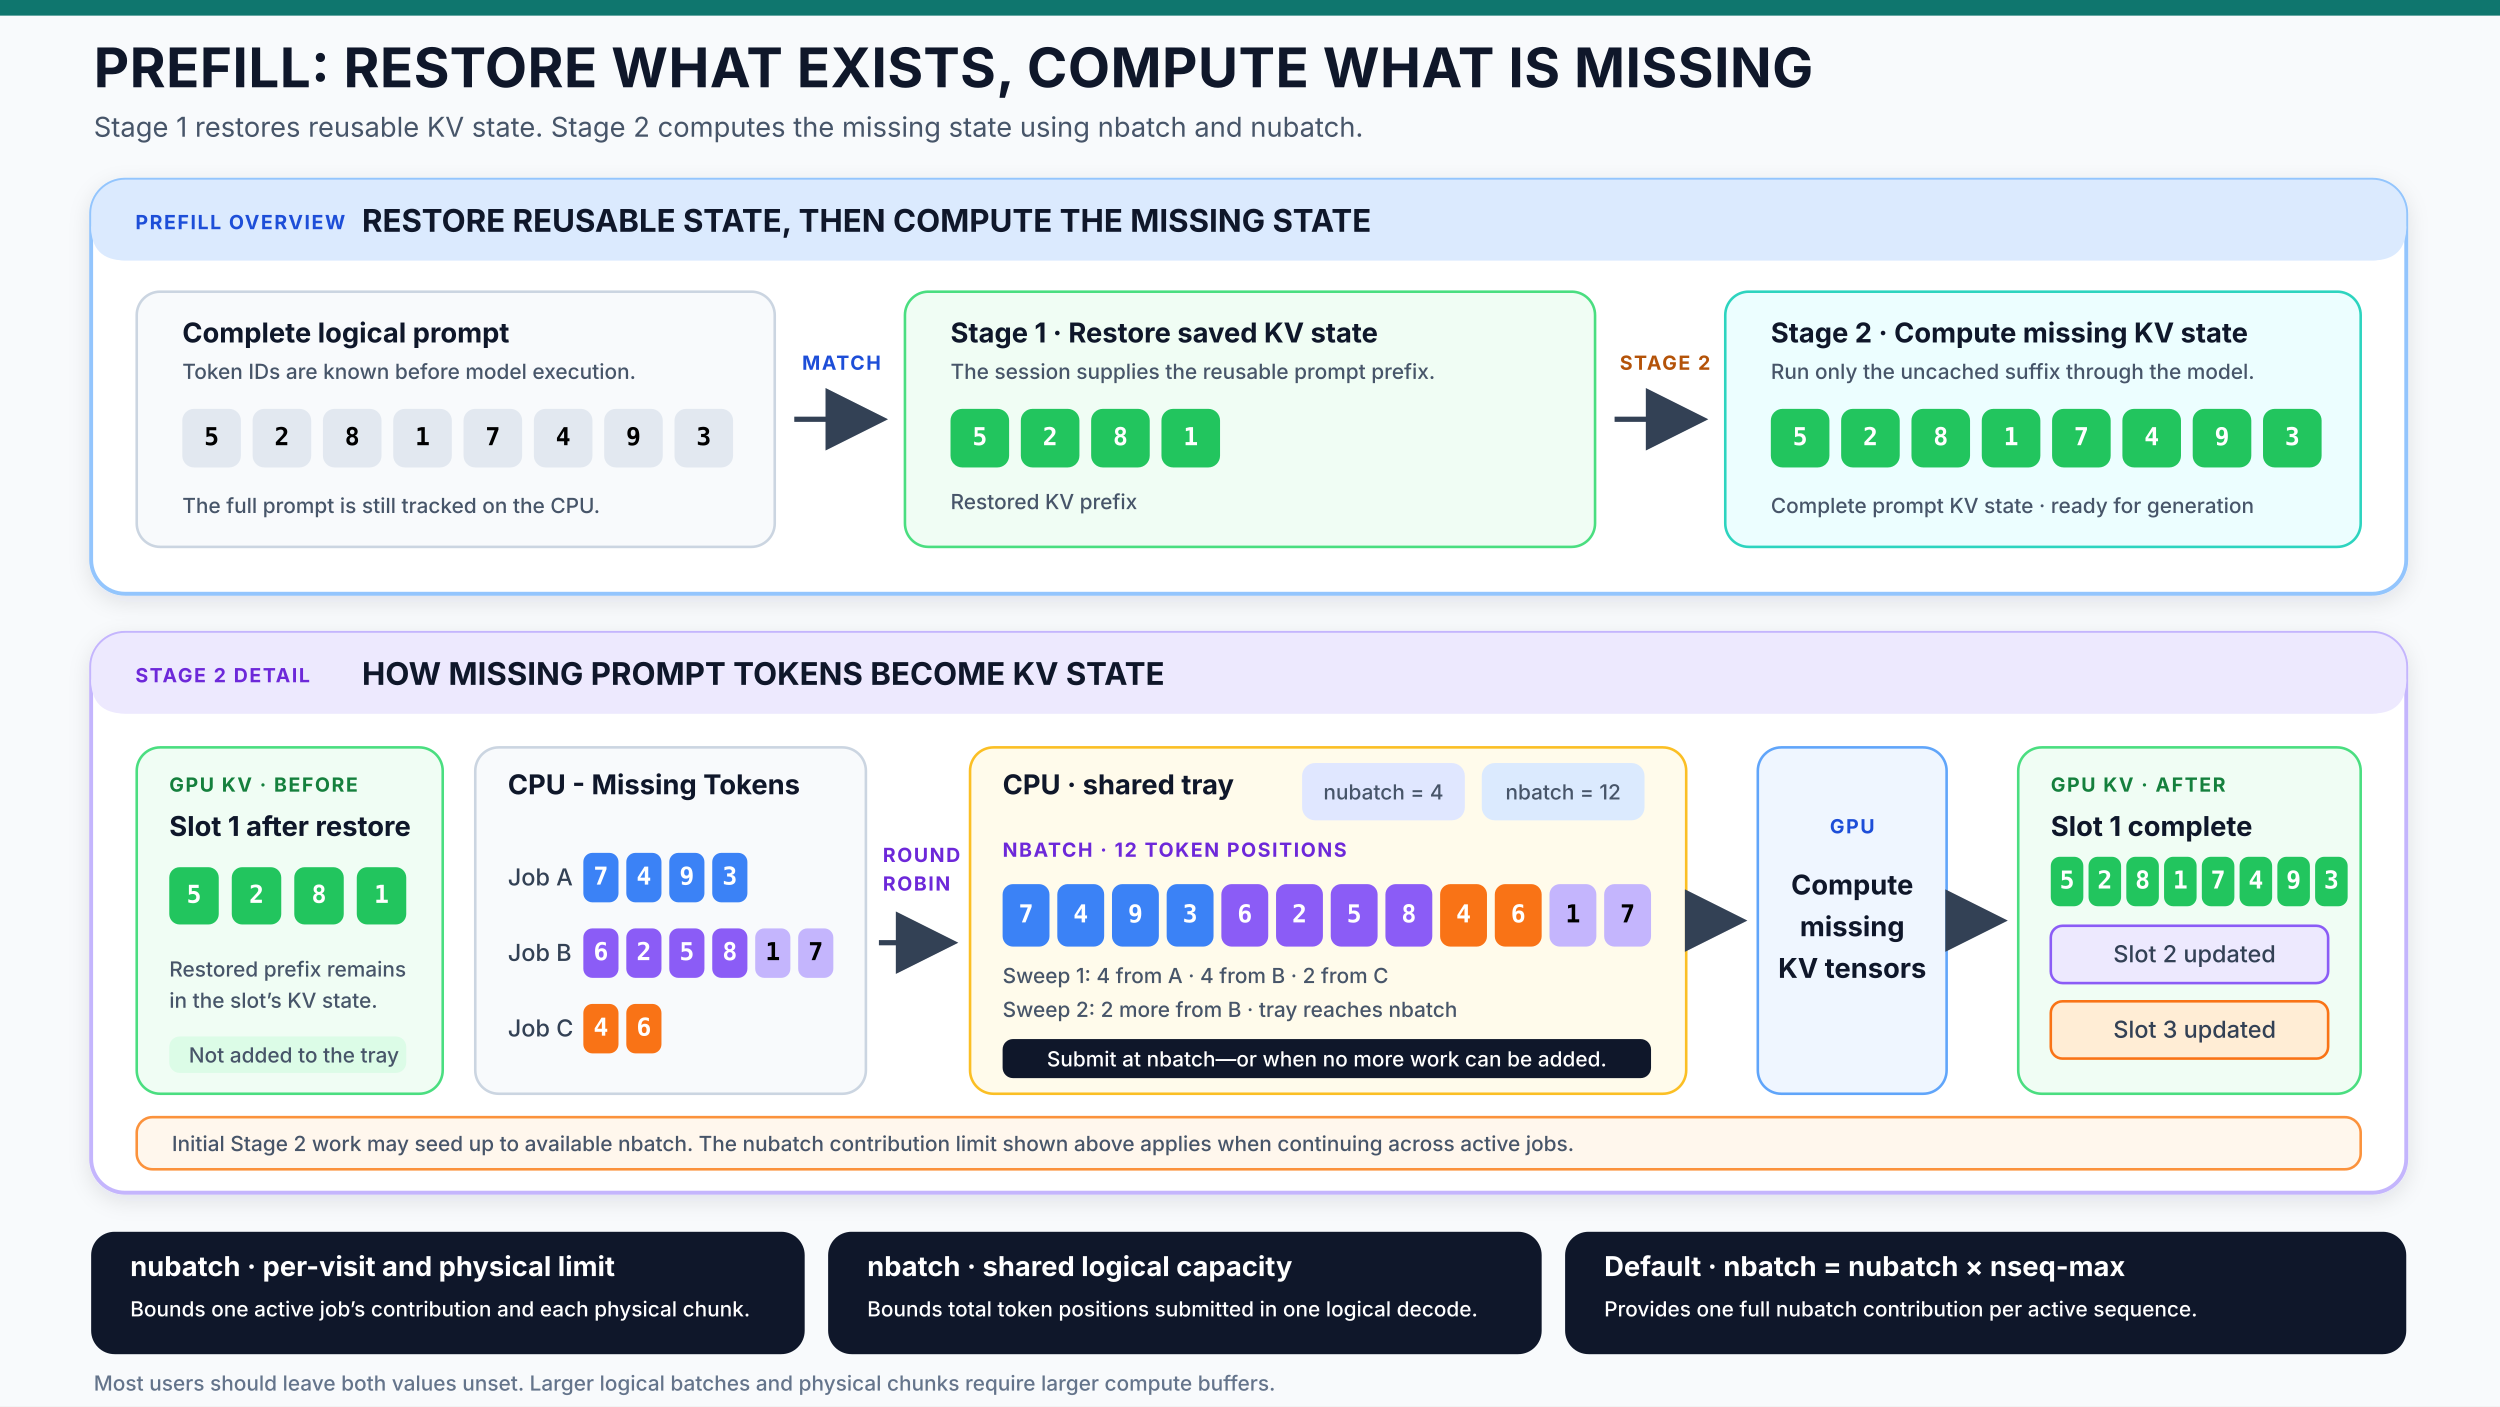
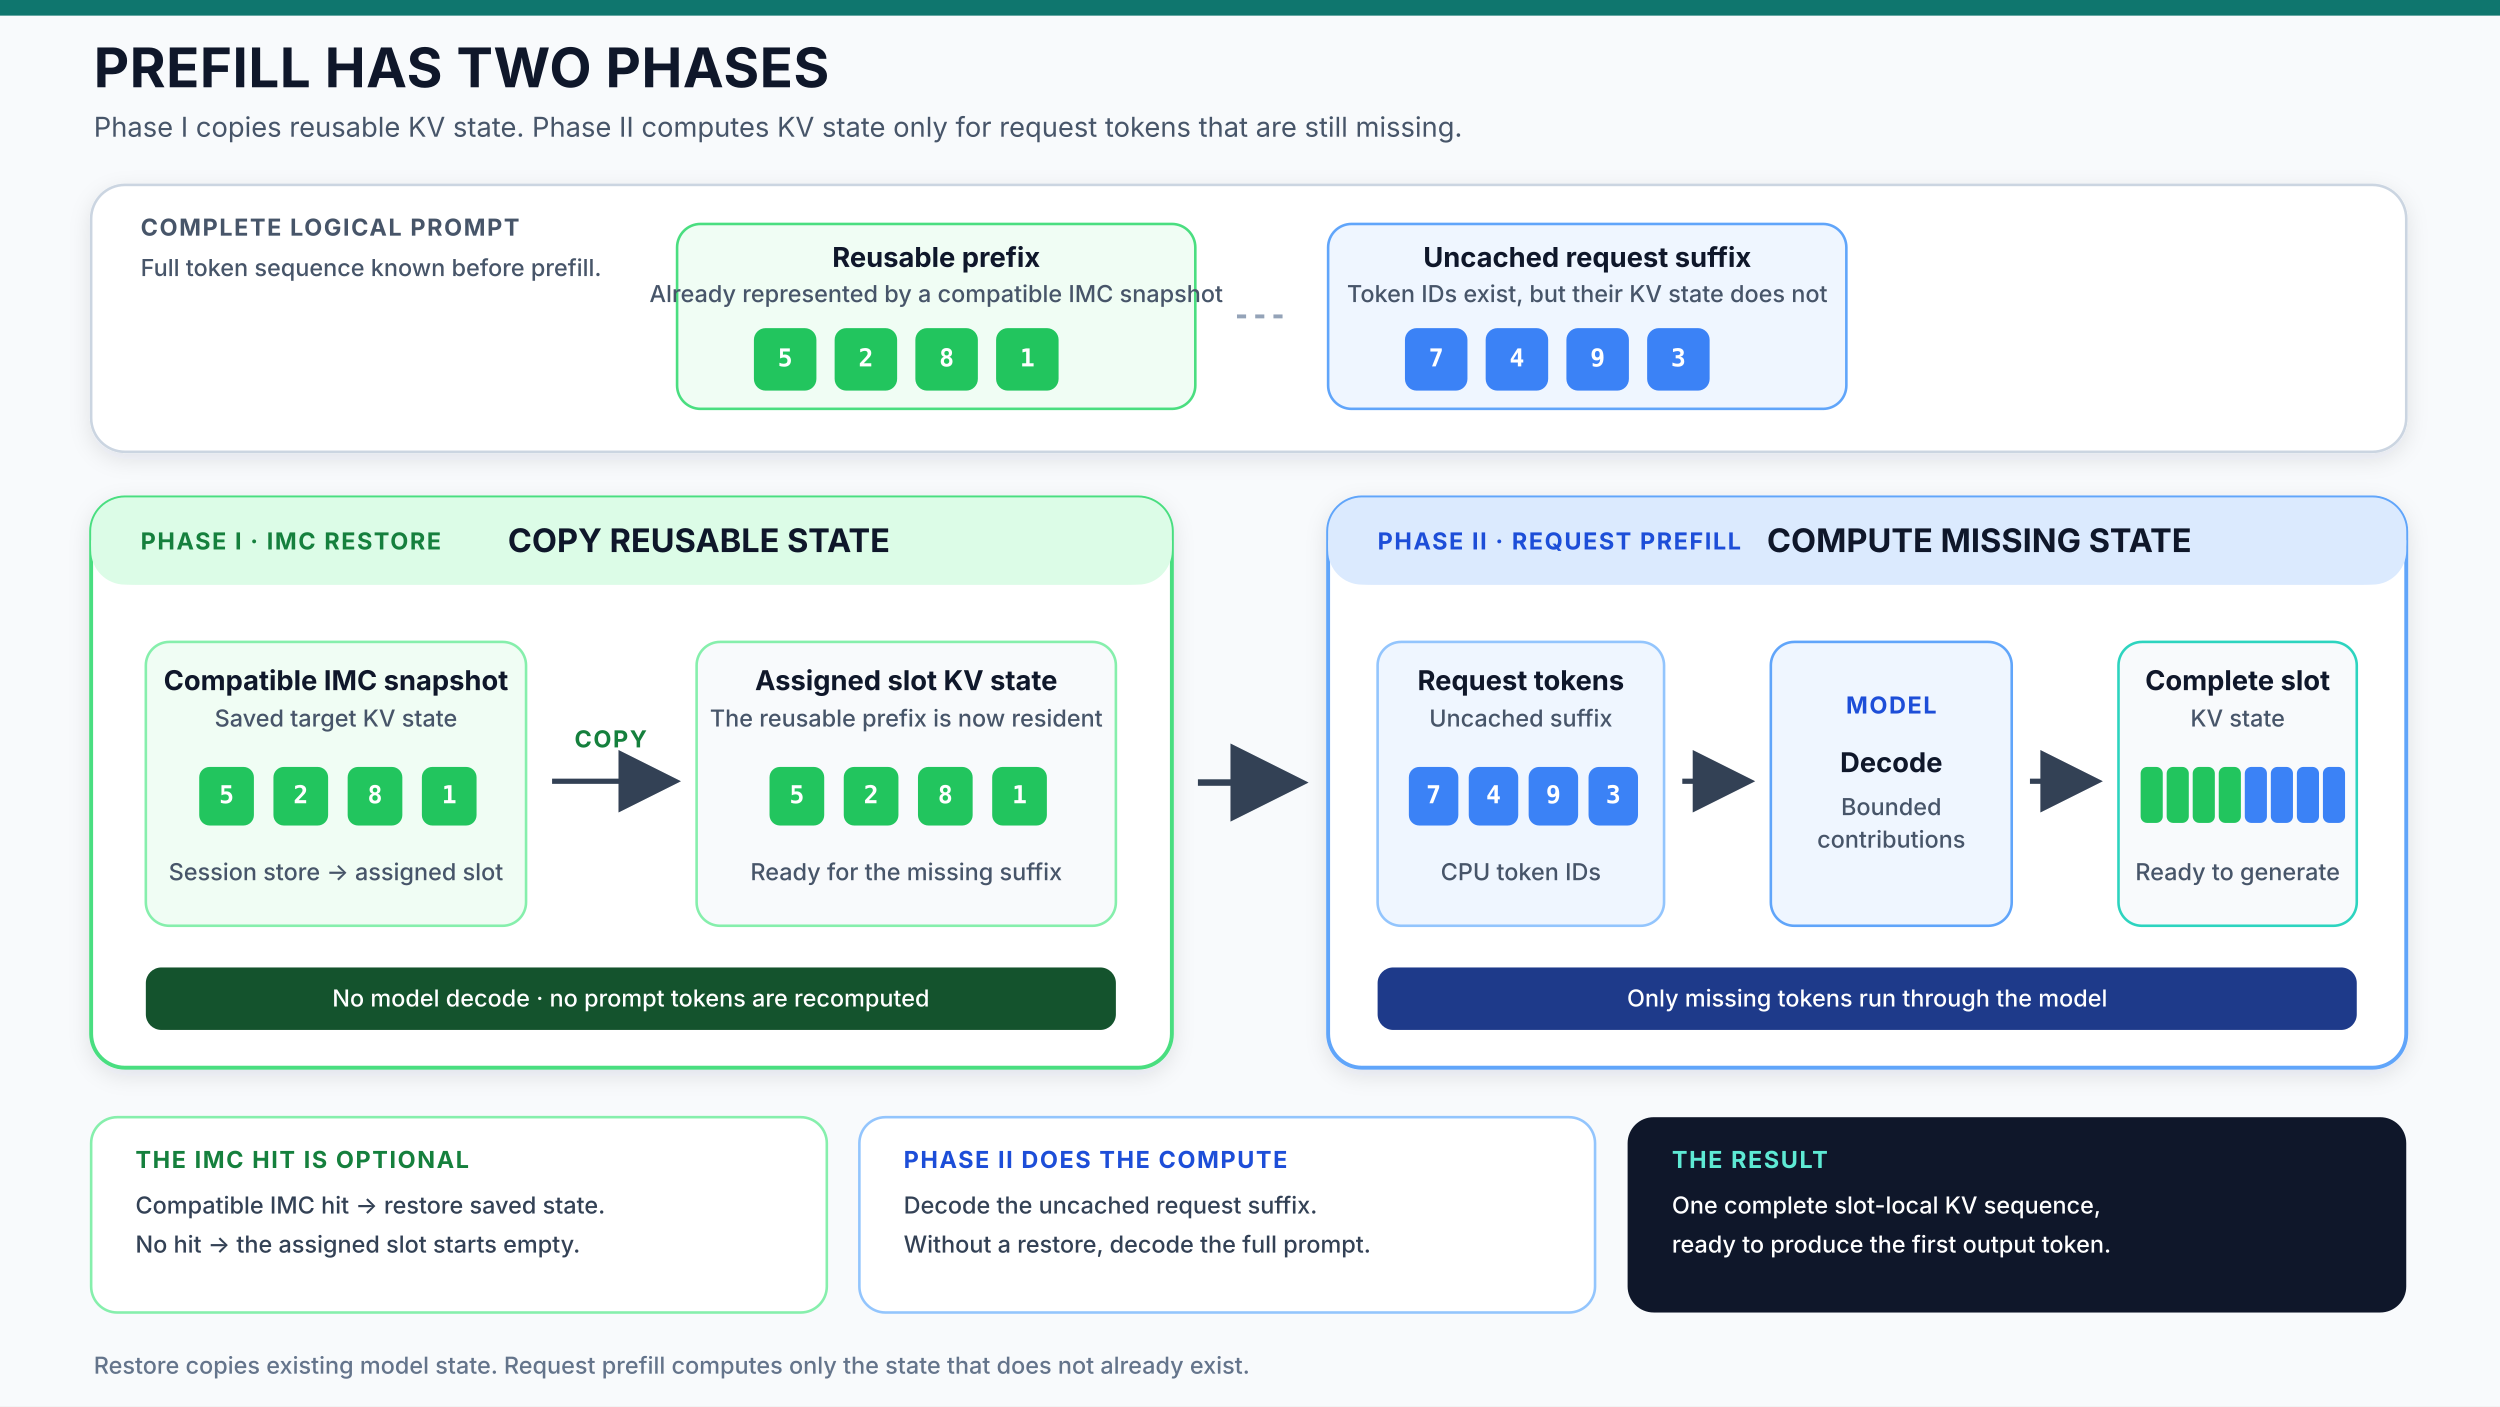
<svg xmlns="http://www.w3.org/2000/svg" width="1920" height="1080" viewBox="0 0 1920 1080" role="img" aria-labelledby="title desc">
  <defs>
    <filter id="shadow" x="-10%" y="-10%" width="120%" height="135%">
      <feDropShadow dx="0" dy="5" stdDeviation="8" flood-color="#0f172a" flood-opacity="0.10" />
    </filter>
    <marker id="arrow" markerWidth="12" markerHeight="12" refX="10" refY="6" orient="auto" markerUnits="strokeWidth">
      <path d="M 0 0 L 12 6 L 0 12 z" fill="#334155" />
    </marker>
    <style>
      .title { font: 700 42px Inter, ui-sans-serif, system-ui, sans-serif; fill: #0f172a; letter-spacing: 0.4px; }
      .subtitle { font: 400 21px Inter, ui-sans-serif, system-ui, sans-serif; fill: #475569; }
-       .section { font: 700 24px Inter, ui-sans-serif, system-ui, sans-serif; fill: #0f172a; }
+       .section { font: 700 25px Inter, ui-sans-serif, system-ui, sans-serif; fill: #0f172a; }
      .heading { font: 700 21px Inter, ui-sans-serif, system-ui, sans-serif; fill: #0f172a; }
      .body { font: 500 18px Inter, ui-sans-serif, system-ui, sans-serif; fill: #334155; }
-       .small { font: 500 16px Inter, ui-sans-serif, system-ui, sans-serif; fill: #475569; }
-       .eyebrow { font: 700 15px Inter, ui-sans-serif, system-ui, sans-serif; letter-spacing: 1.2px; }
+       .small { font: 500 18px Inter, ui-sans-serif, system-ui, sans-serif; fill: #475569; }
+       .eyebrow { font: 700 18px Inter, ui-sans-serif, system-ui, sans-serif; letter-spacing: 1.2px; }
      .token { font: 700 19px ui-monospace, SFMono-Regular, Menlo, Consolas, monospace; text-anchor: middle; dominant-baseline: middle; }
      .white { fill: #ffffff; }
      .muted { fill: #64748b; }
    </style>
  </defs>
  <rect width="1920" height="1080" fill="#f8fafc" />
  <rect x="0" y="0" width="1920" height="12" fill="#0f766e" />
-   <text class="title" x="72" y="67">PREFILL: RESTORE WHAT EXISTS, COMPUTE WHAT IS MISSING</text>
-   <text class="subtitle" x="72" y="105">Stage 1 restores reusable KV state. Stage 2 computes the missing state using nbatch and nubatch.</text>
+   <text class="title" x="72" y="67">PREFILL HAS TWO PHASES</text>
+   <text class="subtitle" x="72" y="105">Phase I copies reusable KV state. Phase II computes KV state only for request tokens that are still missing.</text>
  <g filter="url(#shadow)">
-     <rect x="70" y="138" width="1778" height="318" rx="26" fill="#ffffff" stroke="#93c5fd" stroke-width="3" />
+     <rect x="70" y="142" width="1778" height="205" rx="26" fill="#ffffff" stroke="#cbd5e1" stroke-width="2" />
  </g>
-   <rect x="70" y="138" width="1778" height="62" rx="26" fill="#dbeafe" />
-   <path d="M 70 174 Q 70 200 96 200 H 1822 Q 1848 200 1848 174" fill="#dbeafe" />
-   <text class="eyebrow" x="104" y="176" fill="#1d4ed8">PREFILL OVERVIEW</text>
-   <text class="section" x="278" y="178">RESTORE REUSABLE STATE, THEN COMPUTE THE MISSING STATE</text>
-   <rect x="105" y="224" width="490" height="196" rx="18" fill="#f8fafc" stroke="#cbd5e1" stroke-width="2" />
-   <text class="heading" x="140" y="263">Complete logical prompt</text>
-   <text class="small" x="140" y="291">Token IDs are known before model execution.</text>
+   <text class="eyebrow" x="108" y="181" fill="#475569">COMPLETE LOGICAL PROMPT</text>
+   <text class="small" x="108" y="212">Full token sequence known before prefill.</text>
+   <rect x="520" y="172" width="398" height="142" rx="18" fill="#f0fdf4" stroke="#4ade80" stroke-width="2" />
+   <text class="heading" x="719" y="205" text-anchor="middle">Reusable prefix</text>
+   <text class="small" x="719" y="232" text-anchor="middle">Already represented by a compatible IMC snapshot</text>
  <g>
-     <rect x="140" y="314" width="45" height="45" rx="9" fill="#e2e8f0" />
-     <rect x="194" y="314" width="45" height="45" rx="9" fill="#e2e8f0" />
-     <rect x="248" y="314" width="45" height="45" rx="9" fill="#e2e8f0" />
-     <rect x="302" y="314" width="45" height="45" rx="9" fill="#e2e8f0" />
-     <rect x="356" y="314" width="45" height="45" rx="9" fill="#e2e8f0" />
-     <rect x="410" y="314" width="45" height="45" rx="9" fill="#e2e8f0" />
-     <rect x="464" y="314" width="45" height="45" rx="9" fill="#e2e8f0" />
-     <rect x="518" y="314" width="45" height="45" rx="9" fill="#e2e8f0" />
-     <text class="token" x="162.5" y="336.5">5</text>
-     <text class="token" x="216.5" y="336.5">2</text>
-     <text class="token" x="270.5" y="336.5">8</text>
-     <text class="token" x="324.5" y="336.5">1</text>
-     <text class="token" x="378.5" y="336.5">7</text>
-     <text class="token" x="432.5" y="336.5">4</text>
-     <text class="token" x="486.5" y="336.5">9</text>
-     <text class="token" x="540.5" y="336.5">3</text>
+     <rect x="579" y="252" width="48" height="48" rx="9" fill="#22c55e" />
+     <rect x="641" y="252" width="48" height="48" rx="9" fill="#22c55e" />
+     <rect x="703" y="252" width="48" height="48" rx="9" fill="#22c55e" />
+     <rect x="765" y="252" width="48" height="48" rx="9" fill="#22c55e" />
+     <text class="token white" x="603" y="276">5</text>
+     <text class="token white" x="665" y="276">2</text>
+     <text class="token white" x="727" y="276">8</text>
+     <text class="token white" x="789" y="276">1</text>
  </g>
-   <text class="small" x="140" y="394">The full prompt is still tracked on the CPU.</text>
-   <path d="M 610 322 H 674" stroke="#334155" stroke-width="4" fill="none" marker-end="url(#arrow)" />
-   <text class="eyebrow" x="616" y="284" fill="#1d4ed8">MATCH</text>
-   <rect x="695" y="224" width="530" height="196" rx="18" fill="#f0fdf4" stroke="#4ade80" stroke-width="2" />
-   <text class="heading" x="730" y="263">Stage 1 · Restore saved KV state</text>
-   <text class="small" x="730" y="291">The session supplies the reusable prompt prefix.</text>
+   <path d="M 950 243 H 988" stroke="#94a3b8" stroke-width="3" stroke-dasharray="7 7" />
+   <rect x="1020" y="172" width="398" height="142" rx="18" fill="#eff6ff" stroke="#60a5fa" stroke-width="2" />
+   <text class="heading" x="1219" y="205" text-anchor="middle">Uncached request suffix</text>
+   <text class="small" x="1219" y="232" text-anchor="middle">Token IDs exist, but their KV state does not</text>
  <g>
-     <rect x="730" y="314" width="45" height="45" rx="9" fill="#22c55e" />
-     <rect x="784" y="314" width="45" height="45" rx="9" fill="#22c55e" />
-     <rect x="838" y="314" width="45" height="45" rx="9" fill="#22c55e" />
-     <rect x="892" y="314" width="45" height="45" rx="9" fill="#22c55e" />
-     <text class="token white" x="752.5" y="336.5">5</text>
-     <text class="token white" x="806.5" y="336.5">2</text>
-     <text class="token white" x="860.5" y="336.5">8</text>
-     <text class="token white" x="914.5" y="336.5">1</text>
+     <rect x="1079" y="252" width="48" height="48" rx="9" fill="#3b82f6" />
+     <rect x="1141" y="252" width="48" height="48" rx="9" fill="#3b82f6" />
+     <rect x="1203" y="252" width="48" height="48" rx="9" fill="#3b82f6" />
+     <rect x="1265" y="252" width="48" height="48" rx="9" fill="#3b82f6" />
+     <text class="token white" x="1103" y="276">7</text>
+     <text class="token white" x="1165" y="276">4</text>
+     <text class="token white" x="1227" y="276">9</text>
+     <text class="token white" x="1289" y="276">3</text>
  </g>
-   <text class="small" x="730" y="391">Restored KV prefix</text>
-   <path d="M 1240 322 H 1304" stroke="#334155" stroke-width="4" fill="none" marker-end="url(#arrow)" />
-   <text class="eyebrow" x="1244" y="284" fill="#b45309">STAGE 2</text>
-   <rect x="1325" y="224" width="488" height="196" rx="18" fill="#ecfeff" stroke="#2dd4bf" stroke-width="2" />
-   <text class="heading" x="1360" y="263">Stage 2 · Compute missing KV state</text>
-   <text class="small" x="1360" y="291">Run only the uncached suffix through the model.</text>
+   <g filter="url(#shadow)">
+     <rect x="70" y="382" width="830" height="438" rx="26" fill="#ffffff" stroke="#4ade80" stroke-width="3" />
+   </g>
+   <rect x="70" y="382" width="830" height="67" rx="26" fill="#dcfce7" />
+   <path d="M 70 415 Q 70 449 104 449 H 866 Q 900 449 900 415" fill="#dcfce7" />
+   <text class="eyebrow" x="108" y="422" fill="#15803d">PHASE I · IMC RESTORE</text>
+   <text class="section" x="390" y="424">COPY REUSABLE STATE</text>
+   <rect x="112" y="493" width="292" height="218" rx="18" fill="#f0fdf4" stroke="#86efac" stroke-width="2" />
+   <text class="heading" x="258" y="530" text-anchor="middle">Compatible IMC snapshot</text>
+   <text class="small" x="258" y="558" text-anchor="middle">Saved target KV state</text>
  <g>
-     <rect x="1360" y="314" width="45" height="45" rx="9" fill="#22c55e" />
-     <rect x="1414" y="314" width="45" height="45" rx="9" fill="#22c55e" />
-     <rect x="1468" y="314" width="45" height="45" rx="9" fill="#22c55e" />
-     <rect x="1522" y="314" width="45" height="45" rx="9" fill="#22c55e" />
-     <rect x="1576" y="314" width="45" height="45" rx="9" fill="#22c55e" />
-     <rect x="1630" y="314" width="45" height="45" rx="9" fill="#22c55e" />
-     <rect x="1684" y="314" width="45" height="45" rx="9" fill="#22c55e" />
-     <rect x="1738" y="314" width="45" height="45" rx="9" fill="#22c55e" />
-     <text class="token white" x="1382.5" y="336.5">5</text>
-     <text class="token white" x="1436.5" y="336.5">2</text>
-     <text class="token white" x="1490.5" y="336.5">8</text>
-     <text class="token white" x="1544.5" y="336.5">1</text>
-     <text class="token white" x="1598.5" y="336.5">7</text>
-     <text class="token white" x="1652.5" y="336.5">4</text>
-     <text class="token white" x="1706.5" y="336.5">9</text>
-     <text class="token white" x="1760.5" y="336.5">3</text>
+     <rect x="153" y="589" width="42" height="45" rx="8" fill="#22c55e" />
+     <rect x="210" y="589" width="42" height="45" rx="8" fill="#22c55e" />
+     <rect x="267" y="589" width="42" height="45" rx="8" fill="#22c55e" />
+     <rect x="324" y="589" width="42" height="45" rx="8" fill="#22c55e" />
+     <text class="token white" x="174" y="611.5">5</text>
+     <text class="token white" x="231" y="611.5">2</text>
+     <text class="token white" x="288" y="611.5">8</text>
+     <text class="token white" x="345" y="611.5">1</text>
  </g>
-   <text class="small" x="1360" y="394">Complete prompt KV state · ready for generation</text>
+   <text class="small" x="258" y="676" text-anchor="middle">Session store → assigned slot</text>
+   <path d="M 424 600 H 515" stroke="#334155" stroke-width="4" fill="none" marker-end="url(#arrow)" />
+   <text class="eyebrow" x="469" y="574" fill="#15803d" text-anchor="middle">COPY</text>
+   <rect x="535" y="493" width="322" height="218" rx="18" fill="#f8fafc" stroke="#86efac" stroke-width="2" />
+   <text class="heading" x="696" y="530" text-anchor="middle">Assigned slot KV state</text>
+   <text class="small" x="696" y="558" text-anchor="middle">The reusable prefix is now resident</text>
+   <g>
+     <rect x="591" y="589" width="42" height="45" rx="8" fill="#22c55e" />
+     <rect x="648" y="589" width="42" height="45" rx="8" fill="#22c55e" />
+     <rect x="705" y="589" width="42" height="45" rx="8" fill="#22c55e" />
+     <rect x="762" y="589" width="42" height="45" rx="8" fill="#22c55e" />
+     <text class="token white" x="612" y="611.5">5</text>
+     <text class="token white" x="669" y="611.5">2</text>
+     <text class="token white" x="726" y="611.5">8</text>
+     <text class="token white" x="783" y="611.5">1</text>
+   </g>
+   <text class="small" x="696" y="676" text-anchor="middle">Ready for the missing suffix</text>
+   <rect x="112" y="743" width="745" height="48" rx="12" fill="#14532d" />
+   <text class="body white" x="484.5" y="773" text-anchor="middle">No model decode · no prompt tokens are recomputed</text>
+   <path d="M 920 601 H 995" stroke="#334155" stroke-width="5" fill="none" marker-end="url(#arrow)" />
  <g filter="url(#shadow)">
-     <rect x="70" y="486" width="1778" height="430" rx="26" fill="#ffffff" stroke="#c4b5fd" stroke-width="3" />
+     <rect x="1020" y="382" width="828" height="438" rx="26" fill="#ffffff" stroke="#60a5fa" stroke-width="3" />
  </g>
-   <rect x="70" y="486" width="1778" height="62" rx="26" fill="#ede9fe" />
-   <path d="M 70 522 Q 70 548 96 548 H 1822 Q 1848 548 1848 522" fill="#ede9fe" />
-   <text class="eyebrow" x="104" y="524" fill="#6d28d9">STAGE 2 DETAIL</text>
-   <text class="section" x="278" y="526">HOW MISSING PROMPT TOKENS BECOME KV STATE</text>
-   <rect x="105" y="574" width="235" height="266" rx="18" fill="#f0fdf4" stroke="#4ade80" stroke-width="2" />
-   <text class="eyebrow" x="130" y="608" fill="#15803d">GPU KV · BEFORE</text>
-   <text class="heading" x="130" y="642">Slot 1 after restore</text>
+   <rect x="1020" y="382" width="828" height="67" rx="26" fill="#dbeafe" />
+   <path d="M 1020 415 Q 1020 449 1054 449 H 1814 Q 1848 449 1848 415" fill="#dbeafe" />
+   <text class="eyebrow" x="1058" y="422" fill="#1d4ed8">PHASE II · REQUEST PREFILL</text>
+   <text class="section" x="1357" y="424">COMPUTE MISSING STATE</text>
+   <rect x="1058" y="493" width="220" height="218" rx="18" fill="#eff6ff" stroke="#93c5fd" stroke-width="2" />
+   <text class="heading" x="1168" y="530" text-anchor="middle">Request tokens</text>
+   <text class="small" x="1168" y="558" text-anchor="middle">Uncached suffix</text>
  <g>
-     <rect x="130" y="666" width="38" height="44" rx="8" fill="#22c55e" />
-     <rect x="178" y="666" width="38" height="44" rx="8" fill="#22c55e" />
-     <rect x="226" y="666" width="38" height="44" rx="8" fill="#22c55e" />
-     <rect x="274" y="666" width="38" height="44" rx="8" fill="#22c55e" />
-     <text class="token white" x="149" y="688">5</text>
-     <text class="token white" x="197" y="688">2</text>
-     <text class="token white" x="245" y="688">8</text>
-     <text class="token white" x="293" y="688">1</text>
+     <rect x="1082" y="589" width="38" height="45" rx="8" fill="#3b82f6" />
+     <rect x="1128" y="589" width="38" height="45" rx="8" fill="#3b82f6" />
+     <rect x="1174" y="589" width="38" height="45" rx="8" fill="#3b82f6" />
+     <rect x="1220" y="589" width="38" height="45" rx="8" fill="#3b82f6" />
+     <text class="token white" x="1101" y="611.5">7</text>
+     <text class="token white" x="1147" y="611.5">4</text>
+     <text class="token white" x="1193" y="611.5">9</text>
+     <text class="token white" x="1239" y="611.5">3</text>
  </g>
-   <text class="small" x="130" y="750">Restored prefix remains</text>
-   <text class="small" x="130" y="774">in the slot’s KV state.</text>
-   <rect x="130" y="796" width="182" height="28" rx="8" fill="#dcfce7" />
-   <text class="small" x="145" y="816">Not added to the tray</text>
-   <rect x="365" y="574" width="300" height="266" rx="18" fill="#f8fafc" stroke="#cbd5e1" stroke-width="2" />
-   <text class="heading" x="390" y="610">CPU - Missing Tokens</text>
-   <text class="body" x="390" y="680">Job A</text>
+   <text class="small" x="1168" y="676" text-anchor="middle">CPU token IDs</text>
+   <path d="M 1292 600 H 1340" stroke="#334155" stroke-width="4" fill="none" marker-end="url(#arrow)" />
+   <rect x="1360" y="493" width="185" height="218" rx="18" fill="#eff6ff" stroke="#60a5fa" stroke-width="2" />
+   <text class="eyebrow" x="1452.5" y="548" fill="#1d4ed8" text-anchor="middle">MODEL</text>
+   <text class="heading" x="1452.5" y="593" text-anchor="middle">Decode</text>
+   <text class="small" x="1452.5" y="626" text-anchor="middle">Bounded</text>
+   <text class="small" x="1452.5" y="651" text-anchor="middle">contributions</text>
+   <path d="M 1559 600 H 1607" stroke="#334155" stroke-width="4" fill="none" marker-end="url(#arrow)" />
+   <rect x="1627" y="493" width="183" height="218" rx="18" fill="#f8fafc" stroke="#2dd4bf" stroke-width="2" />
+   <text class="heading" x="1718.5" y="530" text-anchor="middle">Complete slot</text>
+   <text class="small" x="1718.5" y="558" text-anchor="middle">KV state</text>
  <g>
-     <rect x="448" y="655" width="27" height="38" rx="7" fill="#3b82f6" />
-     <rect x="481" y="655" width="27" height="38" rx="7" fill="#3b82f6" />
-     <rect x="514" y="655" width="27" height="38" rx="7" fill="#3b82f6" />
-     <rect x="547" y="655" width="27" height="38" rx="7" fill="#3b82f6" />
-     <text class="token white" x="461.5" y="674">7</text>
-     <text class="token white" x="494.5" y="674">4</text>
-     <text class="token white" x="527.5" y="674">9</text>
-     <text class="token white" x="560.5" y="674">3</text>
+     <rect x="1644" y="589" width="17" height="43" rx="5" fill="#22c55e" />
+     <rect x="1664" y="589" width="17" height="43" rx="5" fill="#22c55e" />
+     <rect x="1684" y="589" width="17" height="43" rx="5" fill="#22c55e" />
+     <rect x="1704" y="589" width="17" height="43" rx="5" fill="#22c55e" />
+     <rect x="1724" y="589" width="17" height="43" rx="5" fill="#3b82f6" />
+     <rect x="1744" y="589" width="17" height="43" rx="5" fill="#3b82f6" />
+     <rect x="1764" y="589" width="17" height="43" rx="5" fill="#3b82f6" />
+     <rect x="1784" y="589" width="17" height="43" rx="5" fill="#3b82f6" />
  </g>
-   <text class="body" x="390" y="738">Job B</text>
-   <g>
-     <rect x="448" y="713" width="27" height="38" rx="7" fill="#8b5cf6" />
-     <rect x="481" y="713" width="27" height="38" rx="7" fill="#8b5cf6" />
-     <rect x="514" y="713" width="27" height="38" rx="7" fill="#8b5cf6" />
-     <rect x="547" y="713" width="27" height="38" rx="7" fill="#8b5cf6" />
-     <rect x="580" y="713" width="27" height="38" rx="7" fill="#c4b5fd" />
-     <rect x="613" y="713" width="27" height="38" rx="7" fill="#c4b5fd" />
-     <text class="token white" x="461.5" y="732">6</text>
-     <text class="token white" x="494.5" y="732">2</text>
-     <text class="token white" x="527.5" y="732">5</text>
-     <text class="token white" x="560.5" y="732">8</text>
-     <text class="token" x="593.5" y="732">1</text>
-     <text class="token" x="626.5" y="732">7</text>
-   </g>
-   <text class="body" x="390" y="796">Job C</text>
-   <g>
-     <rect x="448" y="771" width="27" height="38" rx="7" fill="#f97316" />
-     <rect x="481" y="771" width="27" height="38" rx="7" fill="#f97316" />
-     <text class="token white" x="461.5" y="790">4</text>
-     <text class="token white" x="494.5" y="790">6</text>
-   </g>
-   <text class="eyebrow" x="678" y="662" fill="#6d28d9">ROUND</text>
-   <text class="eyebrow" x="678" y="684" fill="#6d28d9">ROBIN</text>
-   <path d="M 675 724 H 728" stroke="#334155" stroke-width="4" fill="none" marker-end="url(#arrow)" />
-   <rect x="745" y="574" width="550" height="266" rx="18" fill="#fffbeb" stroke="#fbbf24" stroke-width="2" />
-   <text class="heading" x="770" y="610">CPU · shared tray</text>
-   <rect x="1000" y="586" width="125" height="44" rx="10" fill="#e0e7ff" />
-   <rect x="1138" y="586" width="125" height="44" rx="10" fill="#dbeafe" />
-   <text class="small" x="1062.5" y="614" text-anchor="middle">nubatch = 4</text>
-   <text class="small" x="1200.5" y="614" text-anchor="middle">nbatch = 12</text>
-   <text class="eyebrow" x="770" y="658" fill="#6d28d9">NBATCH · 12 TOKEN POSITIONS</text>
-   <g>
-     <rect x="770" y="679" width="36" height="48" rx="8" fill="#3b82f6" />
-     <rect x="812" y="679" width="36" height="48" rx="8" fill="#3b82f6" />
-     <rect x="854" y="679" width="36" height="48" rx="8" fill="#3b82f6" />
-     <rect x="896" y="679" width="36" height="48" rx="8" fill="#3b82f6" />
-     <rect x="938" y="679" width="36" height="48" rx="8" fill="#8b5cf6" />
-     <rect x="980" y="679" width="36" height="48" rx="8" fill="#8b5cf6" />
-     <rect x="1022" y="679" width="36" height="48" rx="8" fill="#8b5cf6" />
-     <rect x="1064" y="679" width="36" height="48" rx="8" fill="#8b5cf6" />
-     <rect x="1106" y="679" width="36" height="48" rx="8" fill="#f97316" />
-     <rect x="1148" y="679" width="36" height="48" rx="8" fill="#f97316" />
-     <rect x="1190" y="679" width="36" height="48" rx="8" fill="#c4b5fd" />
-     <rect x="1232" y="679" width="36" height="48" rx="8" fill="#c4b5fd" />
-     <text class="token white" x="788" y="703">7</text>
-     <text class="token white" x="830" y="703">4</text>
-     <text class="token white" x="872" y="703">9</text>
-     <text class="token white" x="914" y="703">3</text>
-     <text class="token white" x="956" y="703">6</text>
-     <text class="token white" x="998" y="703">2</text>
-     <text class="token white" x="1040" y="703">5</text>
-     <text class="token white" x="1082" y="703">8</text>
-     <text class="token white" x="1124" y="703">4</text>
-     <text class="token white" x="1166" y="703">6</text>
-     <text class="token" x="1208" y="703">1</text>
-     <text class="token" x="1250" y="703">7</text>
-   </g>
-   <text class="small" x="770" y="755">Sweep 1: 4 from A · 4 from B · 2 from C</text>
-   <text class="small" x="770" y="781">Sweep 2: 2 more from B · tray reaches nbatch</text>
-   <rect x="770" y="798" width="498" height="30" rx="8" fill="#0f172a" />
-   <text class="small white" x="1019" y="819" text-anchor="middle">Submit at nbatch—or when no more work can be added.</text>
-   <path d="M 1305 707 H 1334" stroke="#334155" stroke-width="4" fill="none" marker-end="url(#arrow)" />
-   <rect x="1350" y="574" width="145" height="266" rx="18" fill="#eff6ff" stroke="#60a5fa" stroke-width="2" />
-   <text class="eyebrow" x="1422.5" y="640" fill="#1d4ed8" text-anchor="middle">GPU</text>
-   <text class="heading" x="1422.5" y="687" text-anchor="middle">Compute</text>
-   <text class="heading" x="1422.5" y="719" text-anchor="middle">missing</text>
-   <text class="heading" x="1422.5" y="751" text-anchor="middle">KV tensors</text>
-   <path d="M 1505 707 H 1534" stroke="#334155" stroke-width="4" fill="none" marker-end="url(#arrow)" />
-   <rect x="1550" y="574" width="263" height="266" rx="18" fill="#f0fdf4" stroke="#4ade80" stroke-width="2" />
-   <text class="eyebrow" x="1575" y="608" fill="#15803d">GPU KV · AFTER</text>
-   <text class="heading" x="1575" y="642">Slot 1 complete</text>
-   <g>
-     <rect x="1575" y="658" width="25" height="38" rx="7" fill="#22c55e" />
-     <rect x="1604" y="658" width="25" height="38" rx="7" fill="#22c55e" />
-     <rect x="1633" y="658" width="25" height="38" rx="7" fill="#22c55e" />
-     <rect x="1662" y="658" width="25" height="38" rx="7" fill="#22c55e" />
-     <rect x="1691" y="658" width="25" height="38" rx="7" fill="#22c55e" />
-     <rect x="1720" y="658" width="25" height="38" rx="7" fill="#22c55e" />
-     <rect x="1749" y="658" width="25" height="38" rx="7" fill="#22c55e" />
-     <rect x="1778" y="658" width="25" height="38" rx="7" fill="#22c55e" />
-     <text class="token white" x="1587.5" y="677">5</text>
-     <text class="token white" x="1616.5" y="677">2</text>
-     <text class="token white" x="1645.5" y="677">8</text>
-     <text class="token white" x="1674.5" y="677">1</text>
-     <text class="token white" x="1703.5" y="677">7</text>
-     <text class="token white" x="1732.5" y="677">4</text>
-     <text class="token white" x="1761.5" y="677">9</text>
-     <text class="token white" x="1790.5" y="677">3</text>
-   </g>
-   <rect x="1575" y="711" width="213" height="44" rx="9" fill="#ede9fe" stroke="#8b5cf6" stroke-width="2" />
-   <rect x="1575" y="769" width="213" height="44" rx="9" fill="#ffedd5" stroke="#f97316" stroke-width="2" />
-   <text class="body" x="1623" y="739">Slot 2 updated</text>
-   <text class="body" x="1623" y="797">Slot 3 updated</text>
-   <rect x="105" y="858" width="1708" height="40" rx="12" fill="#fff7ed" stroke="#fb923c" stroke-width="2" />
-   <text class="small" x="132" y="884">Initial Stage 2 work may seed up to available nbatch. The nubatch contribution limit shown above applies when continuing across active jobs.</text>
-   <rect x="70" y="946" width="548" height="94" rx="18" fill="#0f172a" />
-   <text class="heading white" x="100" y="980">nubatch · per-visit and physical limit</text>
-   <text class="small white" x="100" y="1011">Bounds one active job’s contribution and each physical chunk.</text>
-   <rect x="636" y="946" width="548" height="94" rx="18" fill="#0f172a" />
-   <text class="heading white" x="666" y="980">nbatch · shared logical capacity</text>
-   <text class="small white" x="666" y="1011">Bounds total token positions submitted in one logical decode.</text>
-   <rect x="1202" y="946" width="646" height="94" rx="18" fill="#0f172a" />
-   <text class="heading white" x="1232" y="980">Default · nbatch = nubatch × nseq-max</text>
-   <text class="small white" x="1232" y="1011">Provides one full nubatch contribution per active sequence.</text>
-   <text class="small muted" x="72" y="1068">Most users should leave both values unset. Larger logical batches and physical chunks require larger compute buffers.</text>
+   <text class="small" x="1718.5" y="676" text-anchor="middle">Ready to generate</text>
+   <rect x="1058" y="743" width="752" height="48" rx="12" fill="#1e3a8a" />
+   <text class="body white" x="1434" y="773" text-anchor="middle">Only missing tokens run through the model</text>
+   <rect x="70" y="858" width="565" height="150" rx="20" fill="#ffffff" stroke="#86efac" stroke-width="2" />
+   <text class="eyebrow" x="104" y="897" fill="#15803d">THE IMC HIT IS OPTIONAL</text>
+   <text class="body" x="104" y="932">Compatible IMC hit → restore saved state.</text>
+   <text class="body" x="104" y="962">No hit → the assigned slot starts empty.</text>
+   <rect x="660" y="858" width="565" height="150" rx="20" fill="#ffffff" stroke="#93c5fd" stroke-width="2" />
+   <text class="eyebrow" x="694" y="897" fill="#1d4ed8">PHASE II DOES THE COMPUTE</text>
+   <text class="body" x="694" y="932">Decode the uncached request suffix.</text>
+   <text class="body" x="694" y="962">Without a restore, decode the full prompt.</text>
+   <rect x="1250" y="858" width="598" height="150" rx="20" fill="#0f172a" />
+   <text class="eyebrow" x="1284" y="897" fill="#5eead4">THE RESULT</text>
+   <text class="body white" x="1284" y="932">One complete slot-local KV sequence,</text>
+   <text class="body white" x="1284" y="962">ready to produce the first output token.</text>
+   <text class="small muted" x="72" y="1055">Restore copies existing model state. Request prefill computes only the state that does not already exist.</text>
</svg>
